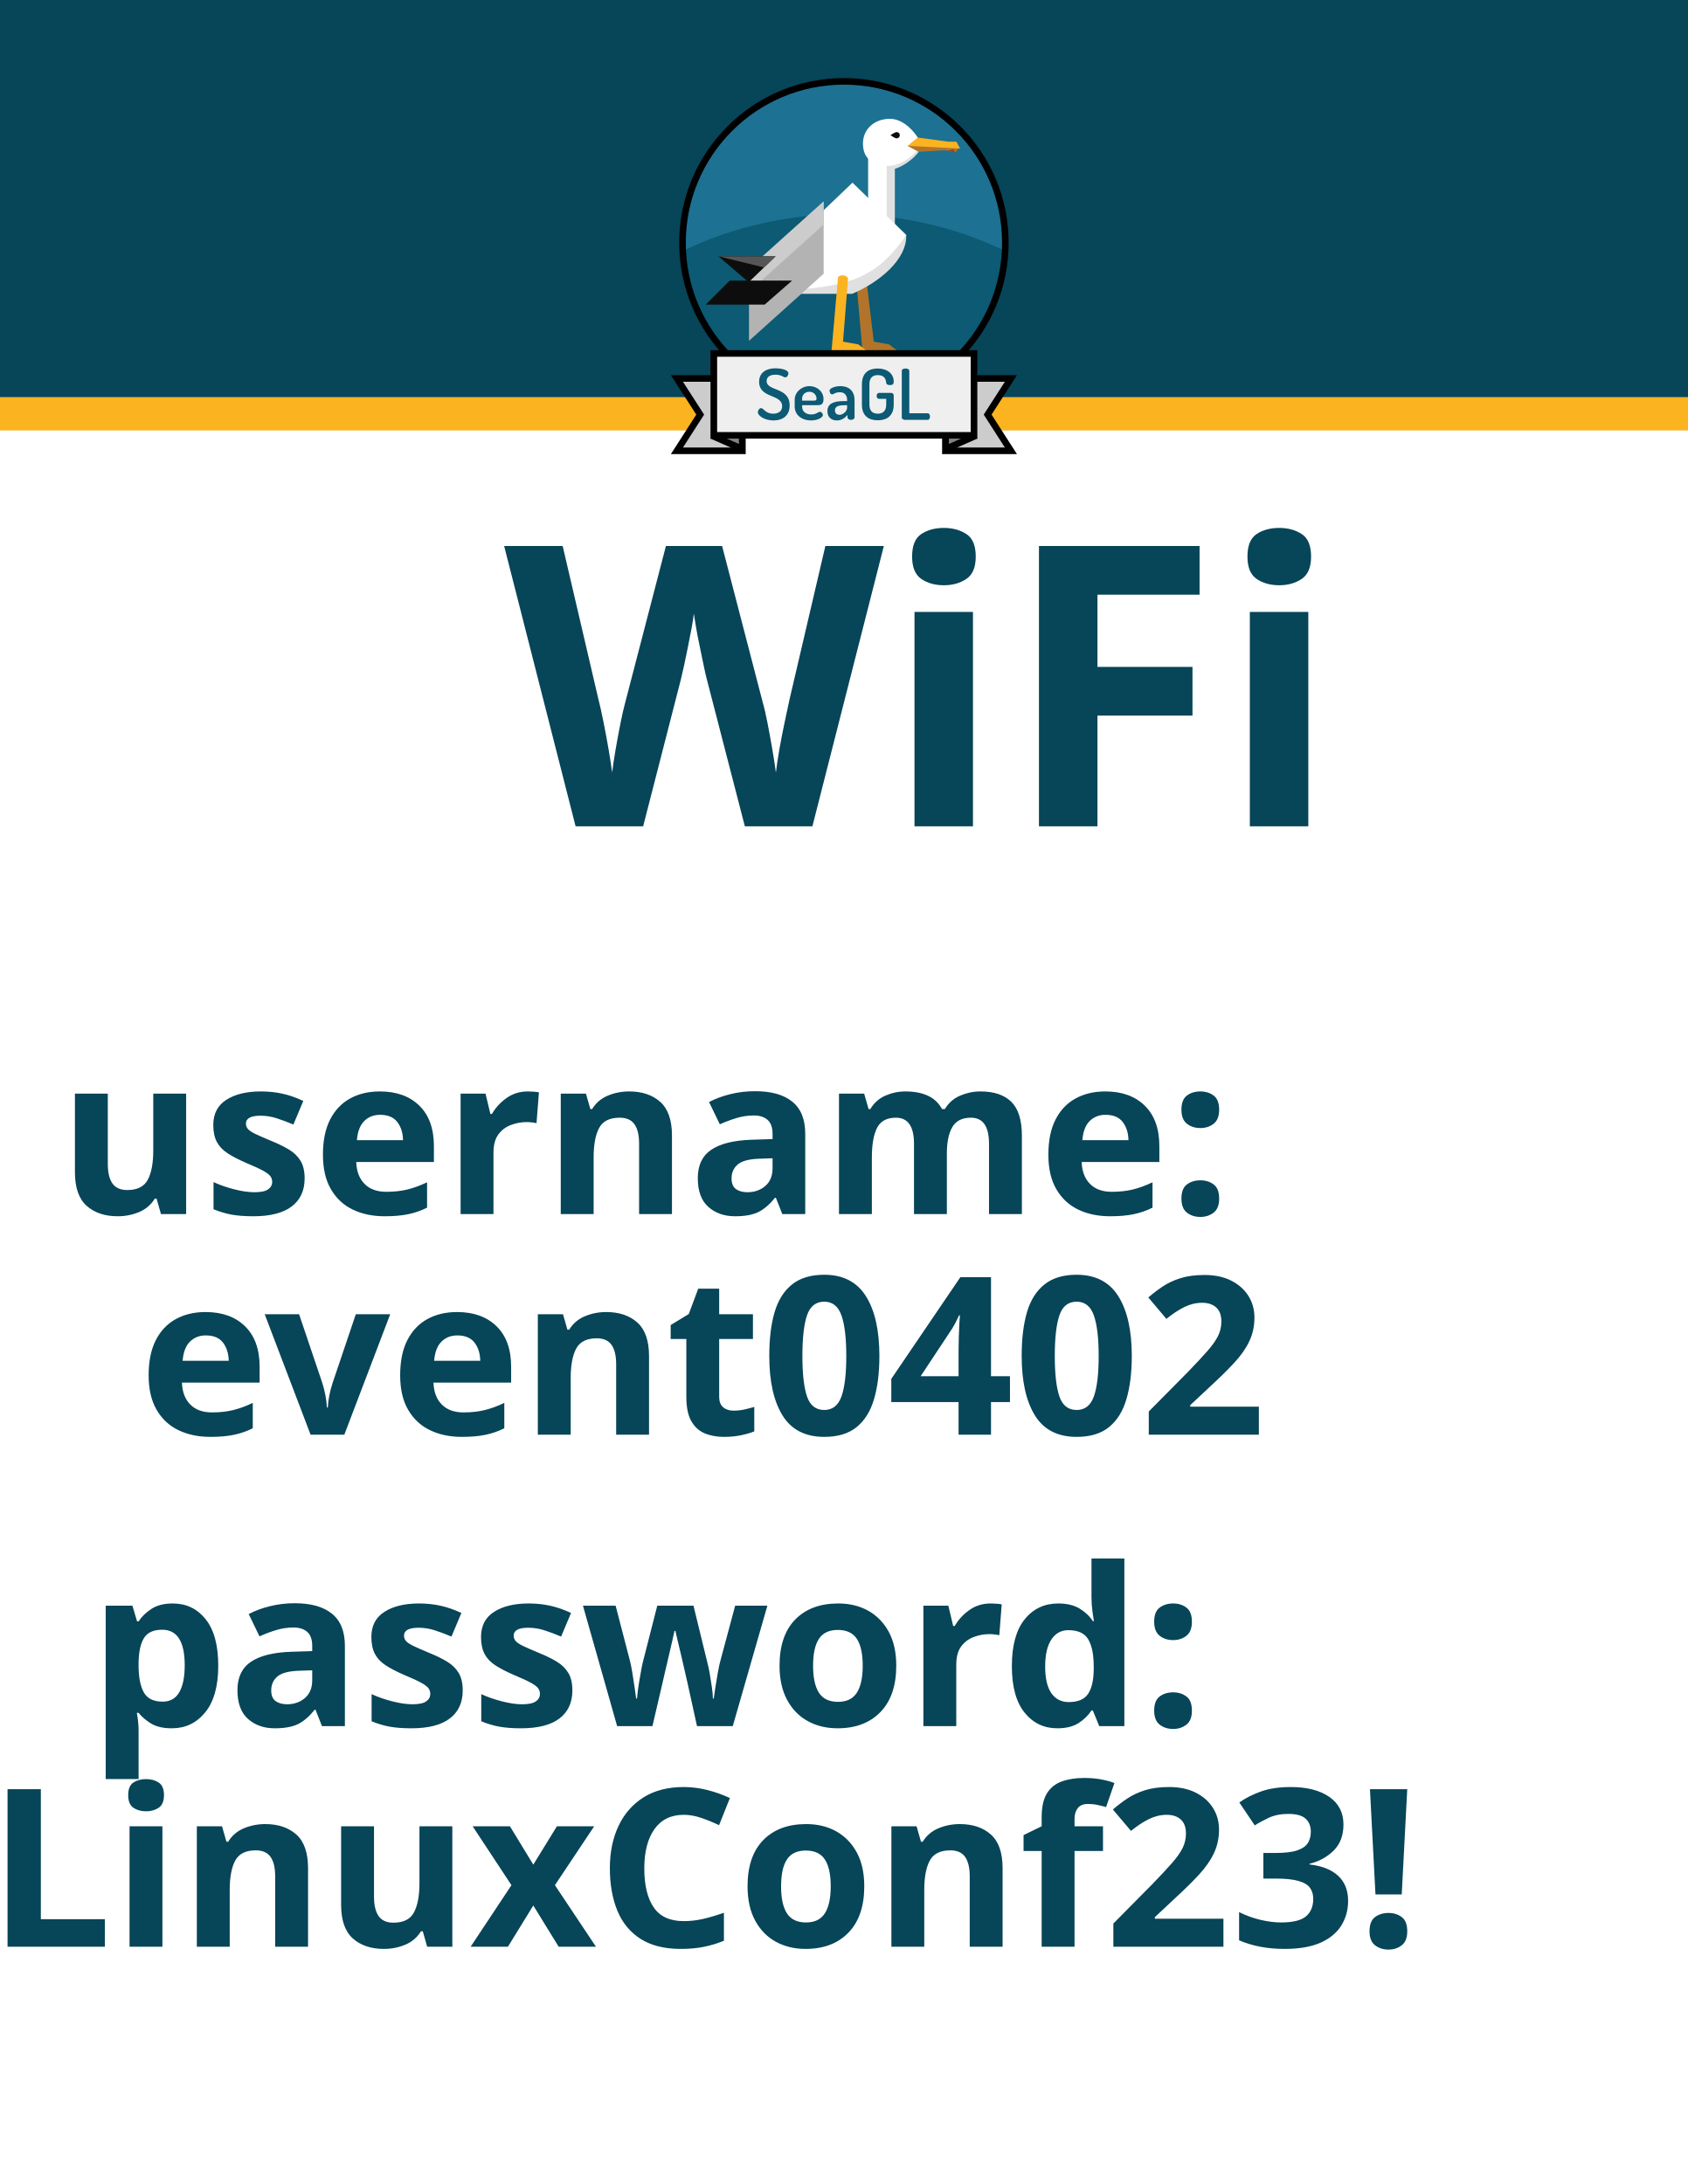
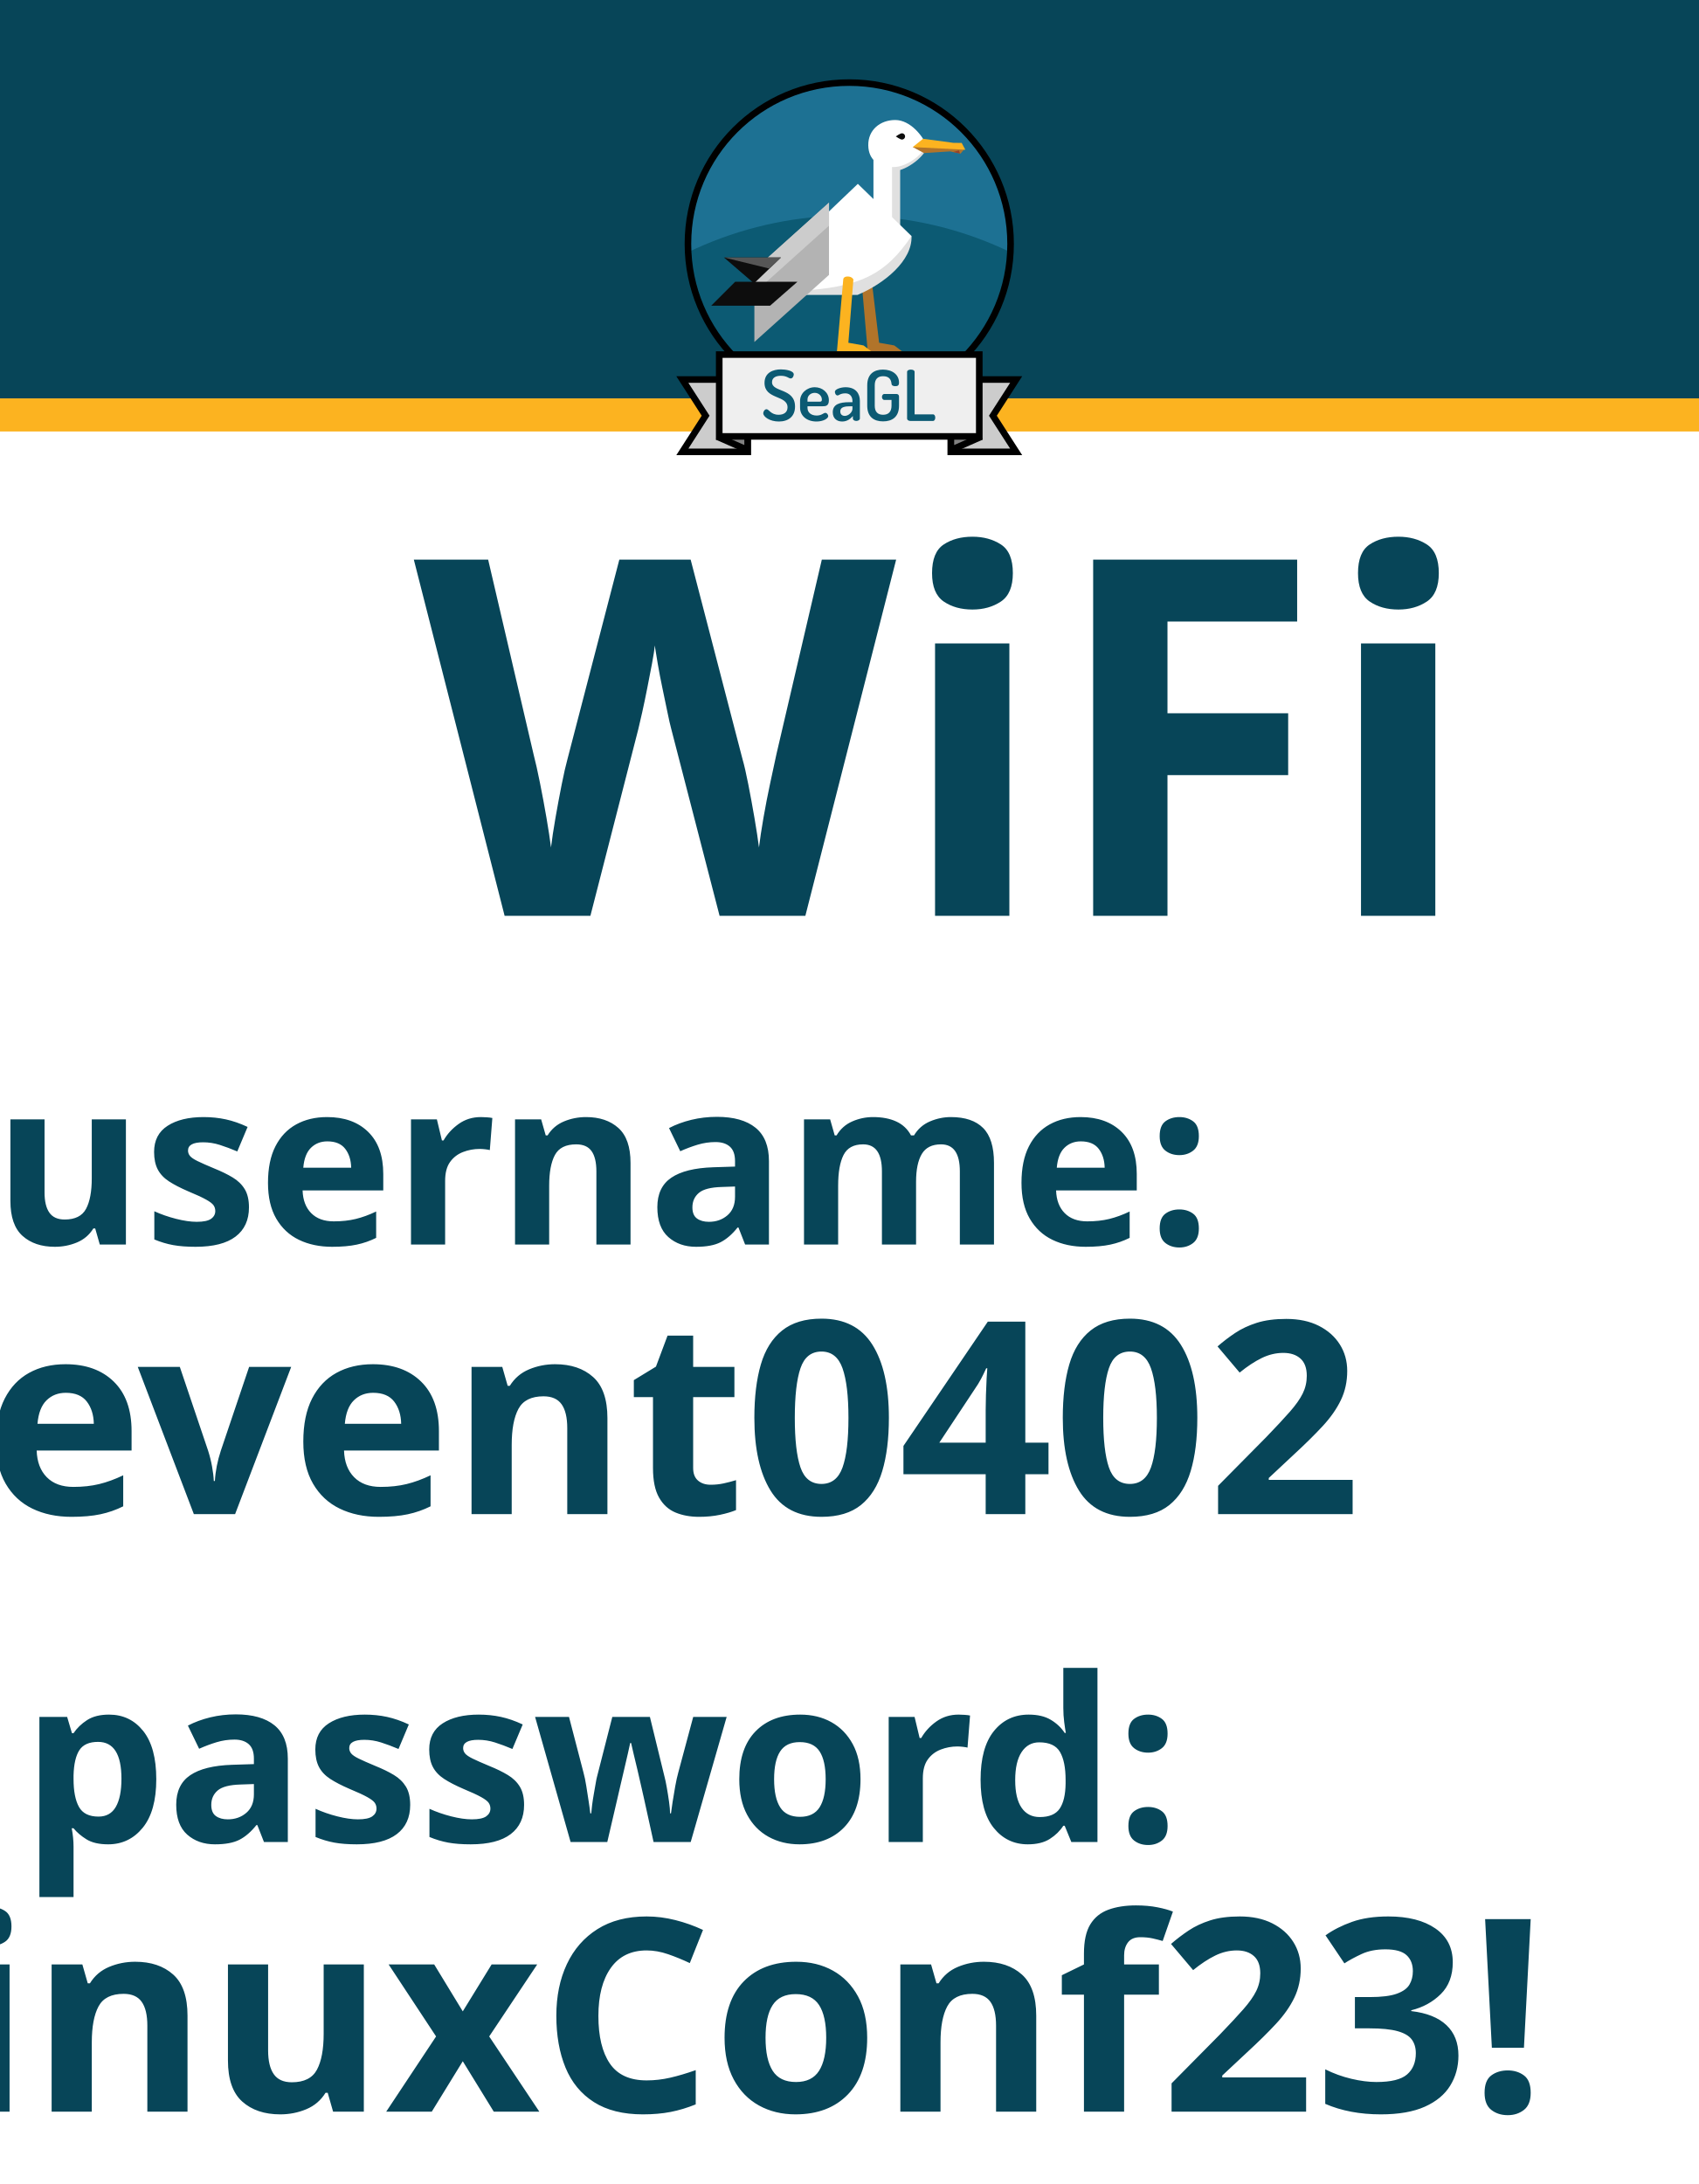
- <svg xmlns="http://www.w3.org/2000/svg" width="2550" height="3300" viewBox="0 0 674.688 873.125" version="1.1" id="svg5">
-   <defs id="defs2">
+ <svg xmlns="http://www.w3.org/2000/svg" width="840" height="1080" viewBox="0 0 2625 3375" version="1.1" id="svg906">
+   <defs id="defs903">
    <clipPath id="c">
      <circle cx="92" cy="87.631" r="85.827" id="circle1421" />
    </clipPath>
+     <rect x="199.491" y="1636.124" width="1841.508" height="1306.521" id="rect16722" />
+     <rect x="199.491" y="1636.124" width="1841.508" height="1306.521" id="rect16722-3" />
+     <clipPath clipPathUnits="userSpaceOnUse" id="clipPath730">
+       <path d="M 0,180 H 180 V 0 H 0 Z" transform="translate(-16.9629,-124.051)" id="path730" />
+     </clipPath>
+     <clipPath clipPathUnits="userSpaceOnUse" id="clipPath762">
+       <path d="M 0,180 H 180 V 0 H 0 Z" transform="translate(-115.5938,-53.0779)" id="path762" />
+     </clipPath>
+     <clipPath clipPathUnits="userSpaceOnUse" id="clipPath764">
+       <path d="M 0,180 H 180 V 0 H 0 Z" transform="translate(-119.7607,-146.2155)" id="path764" />
+     </clipPath>
+     <clipPath clipPathUnits="userSpaceOnUse" id="clipPath854">
+       <path d="M 0,180 H 180 V 0 H 0 Z" transform="translate(-110.2158,-56.3108)" id="path854" />
+     </clipPath>
+     <clipPath clipPathUnits="userSpaceOnUse" id="clipPath856">
+       <path d="M 0,180 H 180 V 0 H 0 Z" transform="translate(-125.2441,-54.5881)" id="path856" />
+     </clipPath>
+     <clipPath clipPathUnits="userSpaceOnUse" id="clipPath880">
+       <path d="M 0,180 H 180 V 0 H 0 Z" transform="translate(-115.5996,-54.5207)" id="path880" />
+     </clipPath>
+     <clipPath clipPathUnits="userSpaceOnUse" id="clipPath882">
+       <path d="M 0,180 H 180 V 0 H 0 Z" transform="translate(-91.1016,-107.8)" id="path882" />
+     </clipPath>
+     <clipPath clipPathUnits="userSpaceOnUse" id="clipPath1114">
+       <path d="M 0,180 H 180 V 0 H 0 Z" transform="translate(-140.8037,-77.8132)" id="path1114" />
+     </clipPath>
+     <clipPath clipPathUnits="userSpaceOnUse" id="clipPath1116">
+       <path d="M 0,180 H 180 V 0 H 0 Z" transform="translate(-116.0254,-48.8347)" id="path1116" />
+     </clipPath>
+     <clipPath clipPathUnits="userSpaceOnUse" id="clipPath1118">
+       <path d="M 0,180 H 180 V 0 H 0 Z" transform="translate(-111.1631,-154.5403)" id="path1118" />
+     </clipPath>
+     <clipPath clipPathUnits="userSpaceOnUse" id="clipPath1122">
+       <path d="M 0,180 H 180 V 0 H 0 Z" transform="translate(-115.3066,-58.7585)" id="path1122" />
+     </clipPath>
+     <clipPath clipPathUnits="userSpaceOnUse" id="clipPath1142">
+       <path d="M 0,180 H 180 V 0 H 0 Z" transform="translate(-89.71191,-121.5617)" id="path1142" />
+     </clipPath>
+     <clipPath clipPathUnits="userSpaceOnUse" id="clipPath1144">
+       <path d="M 0,180 H 180 V 0 H 0 Z" transform="translate(-59.335,-113.9636)" id="path1144" />
+     </clipPath>
+     <clipPath clipPathUnits="userSpaceOnUse" id="clipPath1150">
+       <path d="M 0,180 H 180 V 0 H 0 Z" transform="translate(-124.4424,-52.988)" id="path1150" />
+     </clipPath>
+     <clipPath clipPathUnits="userSpaceOnUse" id="clipPath1154">
+       <path d="M 0,180 H 180 V 0 H 0 Z" transform="translate(-113.835,-53.0495)" id="path1154" />
+     </clipPath>
+     <clipPath clipPathUnits="userSpaceOnUse" id="clipPath1156">
+       <path d="M 0,180 H 180 V 0 H 0 Z" transform="translate(-125.3486,-146.2448)" id="path1156" />
+     </clipPath>
+     <clipPath clipPathUnits="userSpaceOnUse" id="clipPath1180">
+       <path d="M 0,180 H 180 V 0 H 0 Z" transform="translate(-110.3955,-154.1902)" id="path1180" />
+     </clipPath>
+     <rect x="199.491" y="1636.124" width="1305.012" height="1474.636" id="rect16722-6" />
+     <rect x="111.806" y="793.626" width="950.259" height="551.975" id="rect36404" />
+     <rect x="199.491" y="1636.124" width="1572.222" height="1449.744" id="rect16722-2" />
+     <rect x="111.806" y="793.626" width="950.259" height="551.975" id="rect36404-9" />
+     <clipPath clipPathUnits="userSpaceOnUse" id="clipPath730-1">
+       <path d="M 0,180 H 180 V 0 H 0 Z" transform="translate(-16.9629,-124.051)" id="path730-2" />
+     </clipPath>
+     <clipPath clipPathUnits="userSpaceOnUse" id="clipPath762-7">
+       <path d="M 0,180 H 180 V 0 H 0 Z" transform="translate(-115.5938,-53.0779)" id="path762-0" />
+     </clipPath>
+     <clipPath clipPathUnits="userSpaceOnUse" id="clipPath764-9">
+       <path d="M 0,180 H 180 V 0 H 0 Z" transform="translate(-119.7607,-146.2155)" id="path764-3" />
+     </clipPath>
+     <clipPath clipPathUnits="userSpaceOnUse" id="clipPath854-6">
+       <path d="M 0,180 H 180 V 0 H 0 Z" transform="translate(-110.2158,-56.3108)" id="path854-0" />
+     </clipPath>
+     <clipPath clipPathUnits="userSpaceOnUse" id="clipPath856-6">
+       <path d="M 0,180 H 180 V 0 H 0 Z" transform="translate(-125.2441,-54.5881)" id="path856-2" />
+     </clipPath>
+     <clipPath clipPathUnits="userSpaceOnUse" id="clipPath880-6">
+       <path d="M 0,180 H 180 V 0 H 0 Z" transform="translate(-115.5996,-54.5207)" id="path880-1" />
+     </clipPath>
+     <clipPath clipPathUnits="userSpaceOnUse" id="clipPath882-8">
+       <path d="M 0,180 H 180 V 0 H 0 Z" transform="translate(-91.1016,-107.8)" id="path882-7" />
+     </clipPath>
+     <clipPath clipPathUnits="userSpaceOnUse" id="clipPath1114-9">
+       <path d="M 0,180 H 180 V 0 H 0 Z" transform="translate(-140.8037,-77.8132)" id="path1114-2" />
+     </clipPath>
+     <clipPath clipPathUnits="userSpaceOnUse" id="clipPath1116-0">
+       <path d="M 0,180 H 180 V 0 H 0 Z" transform="translate(-116.0254,-48.8347)" id="path1116-2" />
+     </clipPath>
+     <clipPath clipPathUnits="userSpaceOnUse" id="clipPath1118-3">
+       <path d="M 0,180 H 180 V 0 H 0 Z" transform="translate(-111.1631,-154.5403)" id="path1118-7" />
+     </clipPath>
+     <clipPath clipPathUnits="userSpaceOnUse" id="clipPath1122-5">
+       <path d="M 0,180 H 180 V 0 H 0 Z" transform="translate(-115.3066,-58.7585)" id="path1122-9" />
+     </clipPath>
+     <clipPath clipPathUnits="userSpaceOnUse" id="clipPath1142-2">
+       <path d="M 0,180 H 180 V 0 H 0 Z" transform="translate(-89.71191,-121.5617)" id="path1142-2" />
+     </clipPath>
+     <clipPath clipPathUnits="userSpaceOnUse" id="clipPath1144-8">
+       <path d="M 0,180 H 180 V 0 H 0 Z" transform="translate(-59.335,-113.9636)" id="path1144-9" />
+     </clipPath>
+     <clipPath clipPathUnits="userSpaceOnUse" id="clipPath1150-7">
+       <path d="M 0,180 H 180 V 0 H 0 Z" transform="translate(-124.4424,-52.988)" id="path1150-3" />
+     </clipPath>
+     <clipPath clipPathUnits="userSpaceOnUse" id="clipPath1154-6">
+       <path d="M 0,180 H 180 V 0 H 0 Z" transform="translate(-113.835,-53.0495)" id="path1154-1" />
+     </clipPath>
+     <clipPath clipPathUnits="userSpaceOnUse" id="clipPath1156-2">
+       <path d="M 0,180 H 180 V 0 H 0 Z" transform="translate(-125.3486,-146.2448)" id="path1156-9" />
+     </clipPath>
+     <clipPath clipPathUnits="userSpaceOnUse" id="clipPath1180-3">
+       <path d="M 0,180 H 180 V 0 H 0 Z" transform="translate(-110.3955,-154.1902)" id="path1180-1" />
+     </clipPath>
+     <clipPath clipPathUnits="userSpaceOnUse" id="clipPath4">
+       <path d="M 0,180 H 180 V 0 H 0 Z" transform="translate(-72.7495,-91.26681)" id="path4" />
+     </clipPath>
+     <clipPath clipPathUnits="userSpaceOnUse" id="clipPath24">
+       <path d="M 0,180 H 180 V 0 H 0 Z" transform="translate(-60.1885,-108.9236)" id="path24" />
+     </clipPath>
+     <clipPath clipPathUnits="userSpaceOnUse" id="clipPath26">
+       <path d="M 0,180 H 180 V 0 H 0 Z" transform="translate(-100.2866,-82.3293)" id="path26" />
+     </clipPath>
+     <clipPath clipPathUnits="userSpaceOnUse" id="clipPath28">
+       <path d="M 0,180 H 180 V 0 H 0 Z" transform="translate(-48.2227,-121.2673)" id="path28" />
+     </clipPath>
+     <clipPath clipPathUnits="userSpaceOnUse" id="clipPath30">
+       <path d="M 0,180 H 180 V 0 H 0 Z" transform="translate(-52.7319,-125.1672)" id="path30" />
+     </clipPath>
+     <clipPath clipPathUnits="userSpaceOnUse" id="clipPath32">
+       <path d="M 0,180 H 180 V 0 H 0 Z" transform="translate(-60.8506,-134.5993)" id="path32" />
+     </clipPath>
+     <clipPath clipPathUnits="userSpaceOnUse" id="clipPath96">
+       <path d="M 0,180 H 180 V 0 H 0 Z" transform="translate(-57.0288,-134.9773)" id="path96" />
+     </clipPath>
+     <clipPath clipPathUnits="userSpaceOnUse" id="clipPath100">
+       <path d="M 0,180 H 180 V 0 H 0 Z" transform="translate(-95.6406,-87.8884)" id="path100" />
+     </clipPath>
+     <clipPath clipPathUnits="userSpaceOnUse" id="clipPath130">
+       <path d="M 0,180 H 180 V 0 H 0 Z" transform="translate(-58.5249,-109.0315)" id="path130" />
+     </clipPath>
+     <clipPath clipPathUnits="userSpaceOnUse" id="clipPath154">
+       <path d="M 0,180 H 180 V 0 H 0 Z" transform="translate(-50.6284,-131.8947)" id="path154" />
+     </clipPath>
+     <clipPath clipPathUnits="userSpaceOnUse" id="clipPath156">
+       <path d="M 0,180 H 180 V 0 H 0 Z" transform="translate(-55.979,-134.1843)" id="path156" />
+     </clipPath>
+     <clipPath clipPathUnits="userSpaceOnUse" id="clipPath108">
+       <path d="M 0,180 H 180 V 0 H 0 Z" transform="translate(-21.9331,-41.1989)" id="path108" />
+     </clipPath>
+     <clipPath clipPathUnits="userSpaceOnUse" id="clipPath134">
+       <path d="M 0,180 H 180 V 0 H 0 Z" transform="translate(-106.7964,-81.7619)" id="path134" />
+     </clipPath>
+     <clipPath clipPathUnits="userSpaceOnUse" id="clipPath136">
+       <path d="M 0,180 H 180 V 0 H 0 Z" transform="translate(-48.2227,-121.2673)" id="path136" />
+     </clipPath>
+     <rect x="199.491" y="1636.124" width="1841.508" height="1306.521" id="rect16722-9" />
+     <rect x="111.806" y="793.626" width="950.259" height="551.975" id="rect36404-4" />
  </defs>
-   <g id="layer3">
-     <rect style="fill:#ffffff;fill-opacity:1;stroke:none;stroke-width:0.565;stroke-miterlimit:4;stroke-dasharray:none" id="rect1222" width="677.103" height="701.332" x="0.001" y="172.064" />
-   </g>
-   <g id="layer1" style="display:inline">
-     <g id="g1858" transform="matrix(0.7747169,0,0,1,1.641286e-4,0)" style="stroke-width:1.136">
-       <rect style="fill:#074558;fill-opacity:1;stroke:none;stroke-width:0.642;stroke-miterlimit:4;stroke-dasharray:none" id="rect846" width="874" height="159.447" x="0.001" y="-0.612" />
-       <rect style="fill:#fcb320;fill-opacity:1;stroke:none;stroke-width:0.642;stroke-miterlimit:4;stroke-dasharray:none" id="rect1146" width="874" height="13.229" x="0.001" y="158.835" />
+   <g id="layer1">
+     <rect style="fill:#ffffff;fill-opacity:1;stroke:none;stroke-width:33.893;stroke-miterlimit:4;stroke-dasharray:none" id="rect1222" width="2626.564" height="2709.841" x="-0.228" y="666.762" />
+     <g id="g1858" transform="matrix(3.005221,0,0,3.863847,-0.230363,1.934106)" style="display:inline;stroke-width:17.608">
+       <rect style="fill:#074558;fill-opacity:1;stroke:none;stroke-width:9.948;stroke-miterlimit:4;stroke-dasharray:none" id="rect846" width="874" height="159.447" x="0.001" y="-0.612" />
+       <rect style="fill:#fcb320;fill-opacity:1;stroke:none;stroke-width:9.948;stroke-miterlimit:4;stroke-dasharray:none" id="rect1146" width="874" height="13.229" x="0.001" y="158.835" />
    </g>
-   </g>
-   <g id="layer2">
-     <g id="g1756" transform="translate(-79.59704)">
-       <circle fill="#1d7193" cx="416.941" cy="97.054" r="64.527" id="circle1426" style="display:inline;stroke-width:0.265" />
-       <circle fill="#0c5a73" cx="92" cy="270.047" r="197.545" clip-path="url(#c)" id="circle1428" transform="matrix(0.7518309,0,0,0.7518309,347.7724,31.1698)" style="display:inline;stroke-width:0.352" />
-       <path fill="#000000" d="m 416.942,31.212 c -36.349,0 -65.843,29.494 -65.843,65.843 0,36.349 29.494,65.843 65.843,65.843 36.349,0 65.843,-29.494 65.843,-65.843 0,-36.349 -29.494,-65.843 -65.843,-65.843 z m 0,2.631 c 34.926,0 63.212,28.285 63.212,63.212 0,34.926 -28.285,63.212 -63.212,63.212 -34.926,0 -63.212,-28.285 -63.212,-63.212 0,-34.926 28.285,-63.211 63.212,-63.211 z" id="path1430" style="display:inline;stroke-width:0.265" />
-       <path fill="#ffffff" d="m 426.618,59.079 v 36.241 h 9.09 v -36.241 z" id="path1432" style="display:inline;stroke-width:0.265" />
-       <path fill="#e0e0e0" d="m 434.047,59.83 v 34.737 h 3.253 v -34.738 z" id="path1434" style="display:inline;stroke-width:0.265" />
-       <path fill="#b1742a" d="m 428.884,136.581 -3.022,-25.314 c 0,0 -0.515,-1.191 -2.301,-1.191 -1.786,0 -1.759,1.191 -1.759,1.191 l 2.519,28.73 h 13.713 l -3.09,-2.339 z" id="path1436" style="display:inline;stroke-width:0.265" />
-       <path fill="#ffffff" d="m 373.871,117.454 11.934,-0.469 32.669,-0.411 15.41,-10.046 6.998,-9.881 0.962,-2.738 -21.474,-20.878 z" id="path1438" style="display:inline;stroke-width:0.265" />
-       <path fill="#e0e0e0" d="m 374.204,117.454 h 46.054 c 10.711,-4.522 21.998,-13.721 21.586,-23.546 -5.215,7.684 -10.375,12.905 -17.603,16.358 -15.204,7.264 -37.048,4.882 -50.037,7.188 z" id="path1440" style="display:inline;stroke-width:0.265" />
-       <path fill="#fcb320" d="m 416.583,136.581 2.015,-25.314 c 0,0 -0.514,-1.191 -2.301,-1.191 -1.786,0 -1.758,1.191 -1.758,1.191 l -2.519,28.73 h 13.713 l -3.09,-2.339 z" id="path1442" style="display:inline;stroke-width:0.265" />
-       <path fill="#b3b3b3" d="m 378.988,107.372 29.854,-26.837 v 28.903 l -29.854,26.838 z" id="path1444" style="display:inline;stroke-width:0.265" />
-       <path fill="#cccccc" d="m 378.988,107.372 29.854,-26.837 v 9.229 L 378.99,116.603 Z" id="path1446" style="display:inline;stroke-width:0.265" />
-       <path fill="#0d0d0d" d="m 366.812,102.469 12.043,10.368 10.762,-10.368 z" id="path1448" style="display:inline;stroke-width:0.265" />
-       <path fill="#565656" d="m 366.812,102.469 18.181,4.454 4.624,-4.454 z" id="path1450" style="display:inline;stroke-width:0.265" />
-       <path fill="#0d0d0d" d="m 371.311,112.182 h 24.913 l -10.959,9.589 h -23.545 z" id="path1452" style="display:inline;stroke-width:0.265" />
-       <path fill="#e0e0e0" d="m 448.046,57.637 c 0,4.019 -8.433,10.223 -12.899,10.223 l 0.117,-2.601 c -3.684,0.453 -6.557,-4.925 -6.557,-10.175 0,-3.174 3.753,-7.139 6.631,-7.139 6.026,0.901 12.707,8.434 12.707,9.693 z" id="path1454" style="display:inline;stroke-width:0.265" />
-       <path fill="#ffffff" d="m 447.747,57.559 c -1.825,4.346 -8.159,8.752 -13.029,8.752 -5.962,0 -10.064,-2.716 -10.171,-8.675 -0.109,-6.142 4.735,-10.141 10.79,-10.141 6.064,0 11.134,6.552 12.41,10.065 z" id="path1456" style="display:inline;stroke-width:0.265" />
-       <path fill="#0d0d0d" d="m 439.278,54.056 c 0,0.695 -0.562,1.258 -1.259,1.258 -0.693,0 -2.462,-1.258 -2.462,-1.258 0,0 1.768,-1.254 2.462,-1.254 a 1.256,1.256 0 0 1 1.259,1.254 z" id="path1458" style="display:inline;stroke-width:0.265" />
-       <path fill="#b1742a" d="m 442.333,58.318 4.484,2.393 10.5,-0.66 4.128,0.882 1.53,-1.771 -17.39,-1.827 z" id="path1460" style="display:inline;stroke-width:0.265" />
-       <path fill="#fcb320" d="m 446.449,55.005 -4.116,3.313 21.036,1.069 -1.46,-2.72 -3.353,-0.039 z" id="path1462" style="display:inline;stroke-width:0.265" />
-       <path fill="#96412a" d="m 460.813,59.659 -2.374,0.632 2.812,0.601 z" id="path1464" style="display:inline;stroke-width:0.265" />
-       <path fill="#cccccc" d="m 350.184,151.297 h 26.106 v 28.921 h -26.106 l 9.304,-14.461 z m 133.513,0 h -26.106 v 28.921 h 26.106 l -9.304,-14.461 z" id="path1466" style="display:inline;stroke-width:0.265" />
-       <path fill="#000000" d="m 347.772,149.983 10.15,15.773 -10.15,15.779 h 29.832 v -31.553 z m 4.824,2.631 h 22.375 v 26.29 h -22.374 l 8.456,-13.148 z m 133.512,-2.631 -10.15,15.773 10.15,15.779 h -29.832 v -31.553 z m -4.824,2.631 h -22.375 v 26.29 H 481.284 l -8.456,-13.148 z" id="path1468" style="display:inline;stroke-width:0.265" />
-       <path fill="#828282" d="m 364.132,174.139 12.158,5.368 V 164.502 m 93.46,9.636 -12.159,5.368 V 164.502" id="path1470" style="display:inline;stroke-width:0.265" />
-       <path fill="#000000" d="m 374.972,164.502 v 12.986 l -10.31,-4.552 -1.06,2.41 14.002,6.18 v -17.024 z m 83.937,0 v 12.986 l 10.31,-4.552 1.06,2.41 -14.002,6.18 v -17.024 z" id="path1472" style="display:inline;stroke-width:0.265" />
-       <path fill="#efefef" d="m 364.933,141.308 h 104.016 v 32.729 H 364.933 Z" id="path1474" style="display:inline;stroke-width:0.265" />
-       <path fill="#000000" d="m 363.61,139.999 v 35.349 h 106.658 v -35.349 z m 2.645,2.62 h 101.373 v 30.109 H 366.255 Z" id="path1476" style="display:inline;stroke-width:0.265" />
-       <path fill="#0c5a73" d="m 388.683,165.384 c -3.143,0 -3.822,-2.219 -4.842,-2.219 -0.708,0 -1.302,0.927 -1.302,1.601 0,1.404 2.576,3.316 6.257,3.316 3.737,0 6.455,-1.967 6.455,-5.985 0,-7.473 -9.202,-5.591 -9.202,-9.749 0,-1.771 1.474,-2.557 3.54,-2.557 2.407,0 3.143,1.068 3.908,1.068 0.85,0 1.246,-1.04 1.246,-1.601 0,-1.545 -3.313,-2.022 -5.154,-2.022 -3.03,0 -6.541,1.236 -6.541,5.394 0,6.743 9.202,4.804 9.202,9.778 0,2.022 -1.528,2.978 -3.567,2.978 z m 14.469,-11.014 c -3.256,0 -5.89,2.501 -5.89,5.451 v 2.669 c 0,3.343 2.719,5.591 6.569,5.591 2.86,0 4.7,-1.293 4.7,-2.135 0,-0.506 -0.453,-1.321 -1.161,-1.321 -0.765,0 -1.444,1.068 -3.455,1.068 -2.18,0 -3.68,-1.18 -3.68,-3.062 v -0.647 h 5.974 c 1.274,0 2.577,-0.084 2.577,-2.416 0,-3.063 -2.605,-5.198 -5.634,-5.198 z m -2.917,5.788 v -0.898 c 0,-1.546 1.331,-2.641 2.889,-2.641 1.614,0 2.86,1.208 2.86,2.697 0,0.674 -0.227,0.843 -1.048,0.843 z m 15.234,-5.788 c -1.925,0 -4.276,0.787 -4.276,1.798 0,0.674 0.368,1.489 1.076,1.489 0.566,0 1.076,-0.842 3.143,-0.842 2.068,0 2.804,1.601 2.804,3.034 v 0.506 h -1.246 c -3.936,0 -6.626,0.843 -6.626,4.018 0,2.528 1.699,3.709 3.766,3.709 1.925,0 3.285,-1.04 4.276,-2.192 v 0.983 c 0,0.534 0.594,0.983 1.359,0.983 0.822,0 1.444,-0.45 1.444,-0.983 v -7.052 c 0,-2.81 -1.557,-5.451 -5.719,-5.451 z m 2.746,8.654 c 0,1.349 -1.614,2.81 -3.03,2.81 -1.047,0 -1.84,-0.562 -1.84,-1.826 0,-1.798 2.01,-2.022 4.162,-2.022 h 0.708 z m 15.629,-10.058 c 0.029,0.73 0.708,0.983 1.501,0.983 0.991,0 1.501,-0.281 1.501,-1.433 0,-3.175 -2.661,-5.198 -6.455,-5.198 -3.455,0 -6.258,1.714 -6.258,6.266 v 8.175 c 0,4.552 2.746,6.266 6.342,6.266 3.567,0 6.37,-1.714 6.37,-6.266 v -3.68 c 0,-0.534 -0.368,-1.011 -0.991,-1.011 h -4.87 c -0.623,0 -0.962,0.618 -0.962,1.18 0,0.617 0.34,1.207 0.962,1.207 h 2.86 v 2.304 c 0,2.473 -1.274,3.625 -3.369,3.625 -2.124,0 -3.341,-1.152 -3.341,-3.624 v -8.176 c 0,-2.473 1.217,-3.624 3.341,-3.624 2.463,0 3.199,1.376 3.369,3.006 z m 16.592,14.891 c 0.594,0 0.906,-0.674 0.906,-1.321 0,-0.674 -0.311,-1.32 -0.906,-1.32 h -7.362 v -16.942 c 0,-0.674 -0.736,-0.955 -1.501,-0.955 -0.736,0 -1.501,0.28 -1.501,0.955 v 18.6 c 0,0.647 0.68,0.983 1.331,0.983 z" id="path1478" style="display:inline;stroke-width:0.265" />
+     <g id="g1756" transform="matrix(3.863851,0,0,3.863851,-298.4969,1.934109)" style="stroke-width:15.528">
+       <circle fill="#1d7193" cx="416.941" cy="97.054" r="64.527" id="circle1426" style="display:inline;stroke-width:4.109" />
+       <circle fill="#0c5a73" cx="92" cy="270.047" r="197.545" clip-path="url(#c)" id="circle1428" transform="matrix(0.7518309,0,0,0.7518309,347.7724,31.1698)" style="display:inline;stroke-width:5.465" />
+       <path fill="#000000" d="m 416.942,31.212 c -36.349,0 -65.843,29.494 -65.843,65.843 0,36.349 29.494,65.843 65.843,65.843 36.349,0 65.843,-29.494 65.843,-65.843 0,-36.349 -29.494,-65.843 -65.843,-65.843 z m 0,2.631 c 34.926,0 63.212,28.285 63.212,63.212 0,34.926 -28.285,63.212 -63.212,63.212 -34.926,0 -63.212,-28.285 -63.212,-63.212 0,-34.926 28.285,-63.211 63.212,-63.211 z" id="path1430" style="display:inline;stroke-width:4.109" />
+       <path fill="#ffffff" d="m 426.618,59.079 v 36.241 h 9.09 v -36.241 z" id="path1432" style="display:inline;stroke-width:4.109" />
+       <path fill="#e0e0e0" d="m 434.047,59.83 v 34.737 h 3.253 v -34.738 z" id="path1434" style="display:inline;stroke-width:4.109" />
+       <path fill="#b1742a" d="m 428.884,136.581 -3.022,-25.314 c 0,0 -0.515,-1.191 -2.301,-1.191 -1.786,0 -1.759,1.191 -1.759,1.191 l 2.519,28.73 h 13.713 l -3.09,-2.339 z" id="path1436" style="display:inline;stroke-width:4.109" />
+       <path fill="#ffffff" d="m 373.871,117.454 11.934,-0.469 32.669,-0.411 15.41,-10.046 6.998,-9.881 0.962,-2.738 -21.474,-20.878 z" id="path1438" style="display:inline;stroke-width:4.109" />
+       <path fill="#e0e0e0" d="m 374.204,117.454 h 46.054 c 10.711,-4.522 21.998,-13.721 21.586,-23.546 -5.215,7.684 -10.375,12.905 -17.603,16.358 -15.204,7.264 -37.048,4.882 -50.037,7.188 z" id="path1440" style="display:inline;stroke-width:4.109" />
+       <path fill="#fcb320" d="m 416.583,136.581 2.015,-25.314 c 0,0 -0.514,-1.191 -2.301,-1.191 -1.786,0 -1.758,1.191 -1.758,1.191 l -2.519,28.73 h 13.713 l -3.09,-2.339 z" id="path1442" style="display:inline;stroke-width:4.109" />
+       <path fill="#b3b3b3" d="m 378.988,107.372 29.854,-26.837 v 28.903 l -29.854,26.838 z" id="path1444" style="display:inline;stroke-width:4.109" />
+       <path fill="#cccccc" d="m 378.988,107.372 29.854,-26.837 v 9.229 L 378.99,116.603 Z" id="path1446" style="display:inline;stroke-width:4.109" />
+       <path fill="#0d0d0d" d="m 366.812,102.469 12.043,10.368 10.762,-10.368 z" id="path1448" style="display:inline;stroke-width:4.109" />
+       <path fill="#565656" d="m 366.812,102.469 18.181,4.454 4.624,-4.454 z" id="path1450" style="display:inline;stroke-width:4.109" />
+       <path fill="#0d0d0d" d="m 371.311,112.182 h 24.913 l -10.959,9.589 h -23.545 z" id="path1452" style="display:inline;stroke-width:4.109" />
+       <path fill="#e0e0e0" d="m 448.046,57.637 c 0,4.019 -8.433,10.223 -12.899,10.223 l 0.117,-2.601 c -3.684,0.453 -6.557,-4.925 -6.557,-10.175 0,-3.174 3.753,-7.139 6.631,-7.139 6.026,0.901 12.707,8.434 12.707,9.693 z" id="path1454" style="display:inline;stroke-width:4.109" />
+       <path fill="#ffffff" d="m 447.747,57.559 c -1.825,4.346 -8.159,8.752 -13.029,8.752 -5.962,0 -10.064,-2.716 -10.171,-8.675 -0.109,-6.142 4.735,-10.141 10.79,-10.141 6.064,0 11.134,6.552 12.41,10.065 z" id="path1456" style="display:inline;stroke-width:4.109" />
+       <path fill="#0d0d0d" d="m 439.278,54.056 c 0,0.695 -0.562,1.258 -1.259,1.258 -0.693,0 -2.462,-1.258 -2.462,-1.258 0,0 1.768,-1.254 2.462,-1.254 a 1.256,1.256 0 0 1 1.259,1.254 z" id="path1458" style="display:inline;stroke-width:4.109" />
+       <path fill="#b1742a" d="m 442.333,58.318 4.484,2.393 10.5,-0.66 4.128,0.882 1.53,-1.771 -17.39,-1.827 z" id="path1460" style="display:inline;stroke-width:4.109" />
+       <path fill="#fcb320" d="m 446.449,55.005 -4.116,3.313 21.036,1.069 -1.46,-2.72 -3.353,-0.039 z" id="path1462" style="display:inline;stroke-width:4.109" />
+       <path fill="#96412a" d="m 460.813,59.659 -2.374,0.632 2.812,0.601 z" id="path1464" style="display:inline;stroke-width:4.109" />
+       <path fill="#cccccc" d="m 350.184,151.297 h 26.106 v 28.921 h -26.106 l 9.304,-14.461 z m 133.513,0 h -26.106 v 28.921 h 26.106 l -9.304,-14.461 z" id="path1466" style="display:inline;stroke-width:4.109" />
+       <path fill="#000000" d="m 347.772,149.983 10.15,15.773 -10.15,15.779 h 29.832 v -31.553 z m 4.824,2.631 h 22.375 v 26.29 h -22.374 l 8.456,-13.148 z m 133.512,-2.631 -10.15,15.773 10.15,15.779 h -29.832 v -31.553 z m -4.824,2.631 h -22.375 v 26.29 H 481.284 l -8.456,-13.148 z" id="path1468" style="display:inline;stroke-width:4.109" />
+       <path fill="#828282" d="m 364.132,174.139 12.158,5.368 V 164.502 m 93.46,9.636 -12.159,5.368 V 164.502" id="path1470" style="display:inline;stroke-width:4.109" />
+       <path fill="#000000" d="m 374.972,164.502 v 12.986 l -10.31,-4.552 -1.06,2.41 14.002,6.18 v -17.024 z m 83.937,0 v 12.986 l 10.31,-4.552 1.06,2.41 -14.002,6.18 v -17.024 z" id="path1472" style="display:inline;stroke-width:4.109" />
+       <path fill="#efefef" d="m 364.933,141.308 h 104.016 v 32.729 H 364.933 Z" id="path1474" style="display:inline;stroke-width:4.109" />
+       <path fill="#000000" d="m 363.61,139.999 v 35.349 h 106.658 v -35.349 z m 2.645,2.62 h 101.373 v 30.109 H 366.255 Z" id="path1476" style="display:inline;stroke-width:4.109" />
+       <path fill="#0c5a73" d="m 388.683,165.384 c -3.143,0 -3.822,-2.219 -4.842,-2.219 -0.708,0 -1.302,0.927 -1.302,1.601 0,1.404 2.576,3.316 6.257,3.316 3.737,0 6.455,-1.967 6.455,-5.985 0,-7.473 -9.202,-5.591 -9.202,-9.749 0,-1.771 1.474,-2.557 3.54,-2.557 2.407,0 3.143,1.068 3.908,1.068 0.85,0 1.246,-1.04 1.246,-1.601 0,-1.545 -3.313,-2.022 -5.154,-2.022 -3.03,0 -6.541,1.236 -6.541,5.394 0,6.743 9.202,4.804 9.202,9.778 0,2.022 -1.528,2.978 -3.567,2.978 z m 14.469,-11.014 c -3.256,0 -5.89,2.501 -5.89,5.451 v 2.669 c 0,3.343 2.719,5.591 6.569,5.591 2.86,0 4.7,-1.293 4.7,-2.135 0,-0.506 -0.453,-1.321 -1.161,-1.321 -0.765,0 -1.444,1.068 -3.455,1.068 -2.18,0 -3.68,-1.18 -3.68,-3.062 v -0.647 h 5.974 c 1.274,0 2.577,-0.084 2.577,-2.416 0,-3.063 -2.605,-5.198 -5.634,-5.198 z m -2.917,5.788 v -0.898 c 0,-1.546 1.331,-2.641 2.889,-2.641 1.614,0 2.86,1.208 2.86,2.697 0,0.674 -0.227,0.843 -1.048,0.843 z m 15.234,-5.788 c -1.925,0 -4.276,0.787 -4.276,1.798 0,0.674 0.368,1.489 1.076,1.489 0.566,0 1.076,-0.842 3.143,-0.842 2.068,0 2.804,1.601 2.804,3.034 v 0.506 h -1.246 c -3.936,0 -6.626,0.843 -6.626,4.018 0,2.528 1.699,3.709 3.766,3.709 1.925,0 3.285,-1.04 4.276,-2.192 v 0.983 c 0,0.534 0.594,0.983 1.359,0.983 0.822,0 1.444,-0.45 1.444,-0.983 v -7.052 c 0,-2.81 -1.557,-5.451 -5.719,-5.451 z m 2.746,8.654 c 0,1.349 -1.614,2.81 -3.03,2.81 -1.047,0 -1.84,-0.562 -1.84,-1.826 0,-1.798 2.01,-2.022 4.162,-2.022 h 0.708 z m 15.629,-10.058 c 0.029,0.73 0.708,0.983 1.501,0.983 0.991,0 1.501,-0.281 1.501,-1.433 0,-3.175 -2.661,-5.198 -6.455,-5.198 -3.455,0 -6.258,1.714 -6.258,6.266 v 8.175 c 0,4.552 2.746,6.266 6.342,6.266 3.567,0 6.37,-1.714 6.37,-6.266 v -3.68 c 0,-0.534 -0.368,-1.011 -0.991,-1.011 h -4.87 c -0.623,0 -0.962,0.618 -0.962,1.18 0,0.617 0.34,1.207 0.962,1.207 h 2.86 v 2.304 c 0,2.473 -1.274,3.625 -3.369,3.625 -2.124,0 -3.341,-1.152 -3.341,-3.624 v -8.176 c 0,-2.473 1.217,-3.624 3.341,-3.624 2.463,0 3.199,1.376 3.369,3.006 z m 16.592,14.891 c 0.594,0 0.906,-0.674 0.906,-1.321 0,-0.674 -0.311,-1.32 -0.906,-1.32 h -7.362 v -16.942 c 0,-0.674 -0.736,-0.955 -1.501,-0.955 -0.736,0 -1.501,0.28 -1.501,0.955 v 18.6 c 0,0.647 0.68,0.983 1.331,0.983 z" id="path1478" style="display:inline;stroke-width:4.109" />
    </g>
-     <text xml:space="preserve" style="font-weight:600;font-size:156.963px;line-height:1;font-family:Dosis;-inkscape-font-specification:'Dosis Semi-Bold';fill:#074558;stroke-width:0.565" x="201.524" y="330.346" id="text1884">
-       <tspan id="tspan1882" style="stroke-width:0.565" x="201.524" y="330.346">WiFi</tspan>
+     <text xml:space="preserve" style="font-weight:600;font-size:770.833px;line-height:1;font-family:Dosis;-inkscape-font-specification:'Dosis Semi-Bold';fill:#074558;stroke-width:6.673" x="639.565" y="1415.221" id="text1884">
+       <tspan id="tspan1882" style="font-size:770.833px;stroke-width:6.673" x="639.565" y="1415.221">WiFi</tspan>
    </text>
-     <text xml:space="preserve" style="font-weight:600;font-size:88.194px;line-height:1;font-family:Dosis;-inkscape-font-specification:'Dosis Semi-Bold';fill:#074558;stroke-width:0.565" x="338.111" y="485.366" id="text4168">
-       <tspan style="font-size:88.194px;text-align:center;text-anchor:middle;stroke-width:0.565" x="338.111" y="485.366" id="tspan7806">username:</tspan>
-       <tspan style="font-size:88.194px;text-align:center;text-anchor:middle;stroke-width:0.565" x="338.111" y="573.56" id="tspan19866">event0402</tspan>
+     <text xml:space="preserve" style="font-weight:600;font-size:416.667px;line-height:1;font-family:Dosis;-inkscape-font-specification:'Dosis Semi-Bold';fill:#074558;stroke-width:6.673" x="1310.417" y="1923.169" id="text4168">
+       <tspan style="font-size:354.167px;text-align:center;text-anchor:middle;stroke-width:6.673" x="1310.417" y="1923.169" id="tspan7806">username:</tspan>
+       <tspan style="font-size:416.667px;text-align:center;text-anchor:middle;stroke-width:6.673" x="1310.417" y="2339.836" id="tspan19866">event0402</tspan>
    </text>
-     <text xml:space="preserve" style="font-weight:600;font-size:88.194px;line-height:1;font-family:Dosis;-inkscape-font-specification:'Dosis Semi-Bold';fill:#074558;stroke-width:0.565" x="338.684" y="690.068" id="text9484">
-       <tspan id="tspan9482" style="font-size:88.194px;text-align:center;text-anchor:middle;stroke-width:0.565" x="338.684" y="690.068">password:</tspan>
-       <tspan style="font-size:88.194px;text-align:center;text-anchor:middle;stroke-width:0.565" x="338.684" y="778.262" id="tspan9486">LinuxConf23!</tspan>
+     <text xml:space="preserve" style="font-weight:600;font-size:416.667px;line-height:1;font-family:Dosis;-inkscape-font-specification:'Dosis Semi-Bold';fill:#074558;stroke-width:6.673" x="1308.125" y="2846.549" id="text9484">
+       <tspan id="tspan9482" style="font-size:354.167px;text-align:center;text-anchor:middle;stroke-width:6.673" x="1308.125" y="2846.549">password:</tspan>
+       <tspan style="font-size:416.667px;text-align:center;text-anchor:middle;stroke-width:6.673" x="1308.125" y="3263.216" id="tspan9486">LinuxConf23!</tspan>
    </text>
  </g>
</svg>
